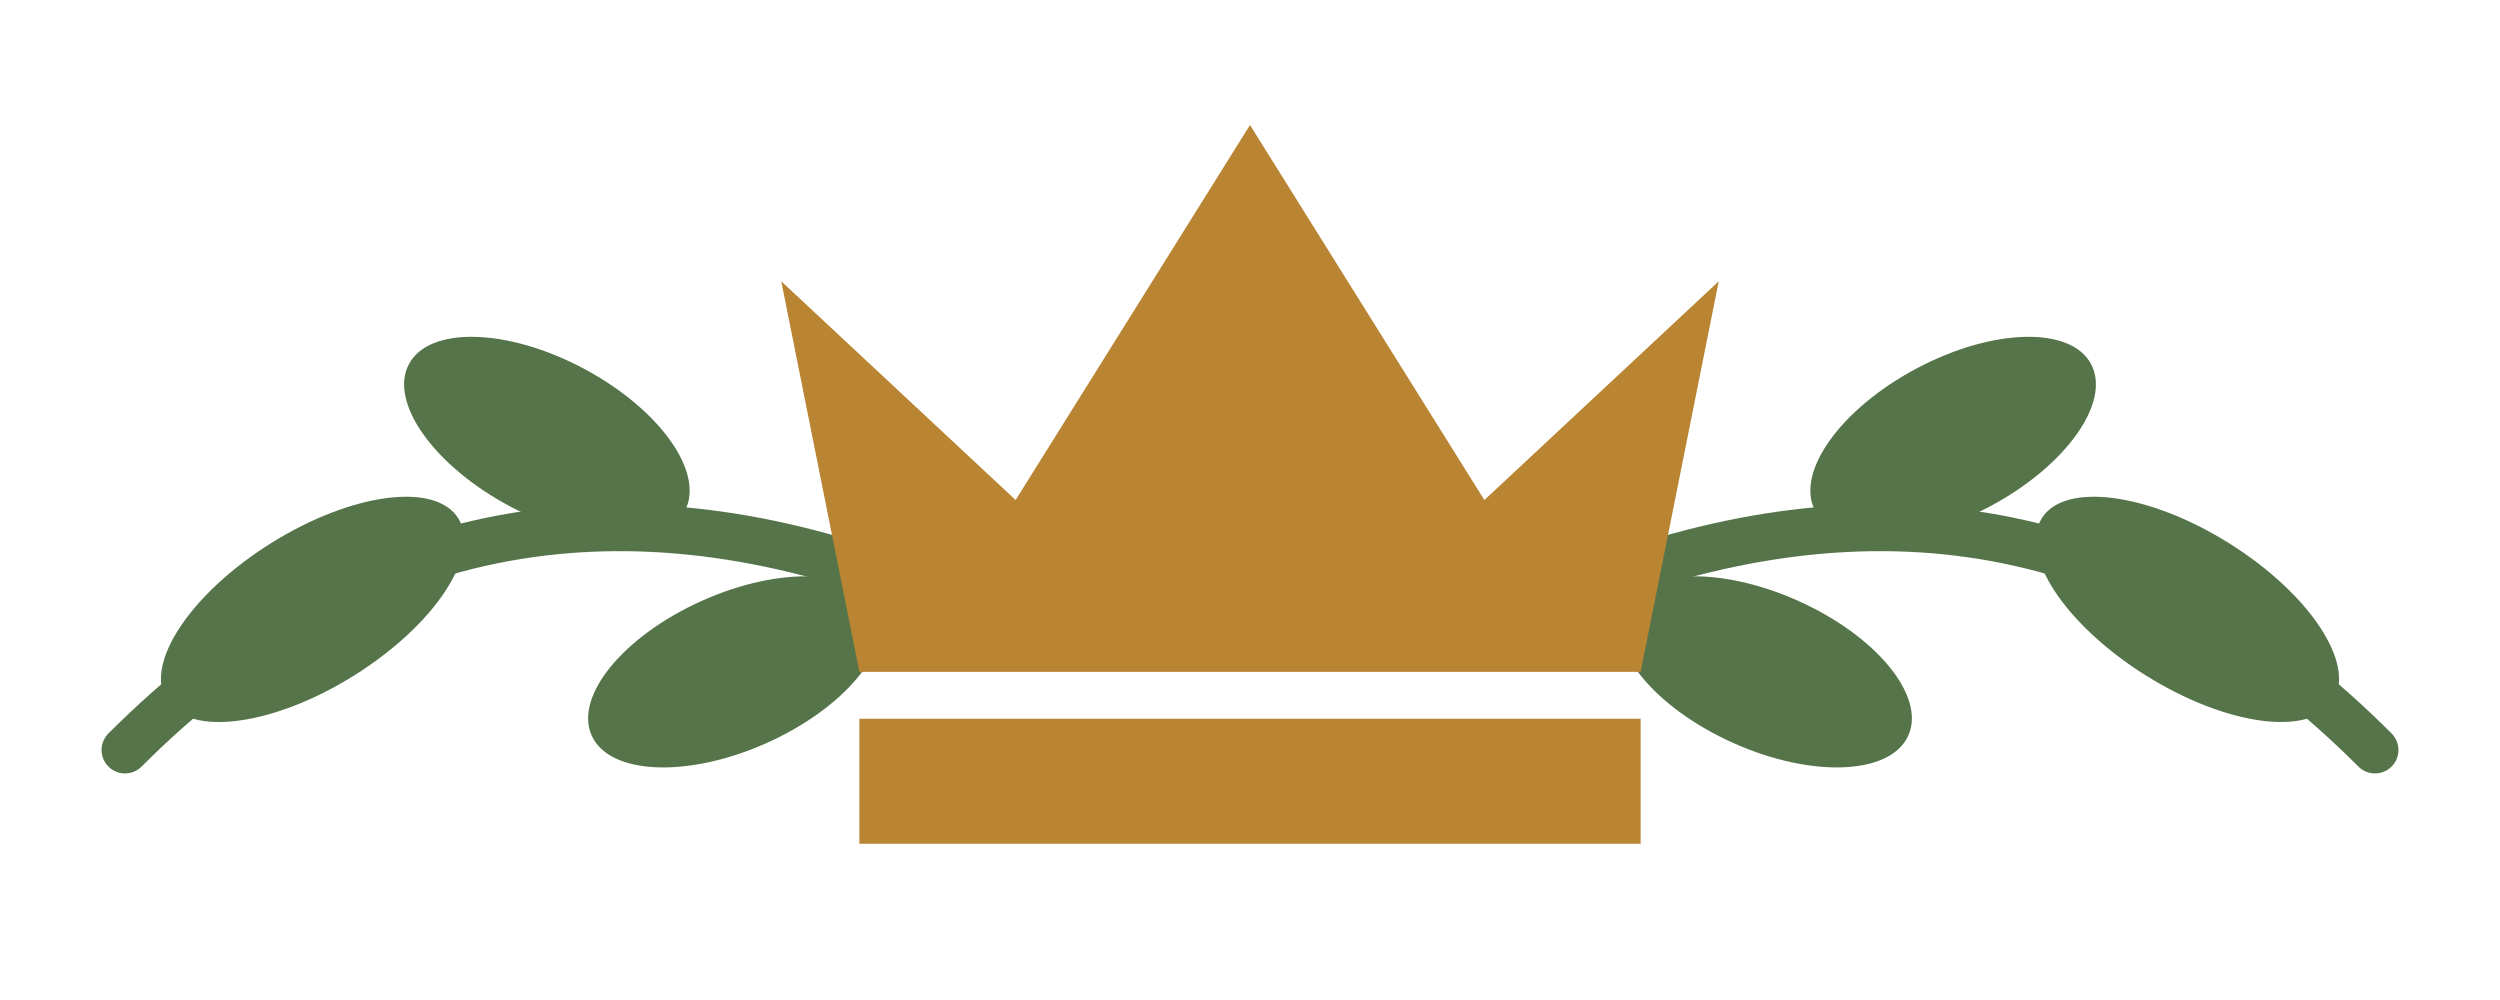
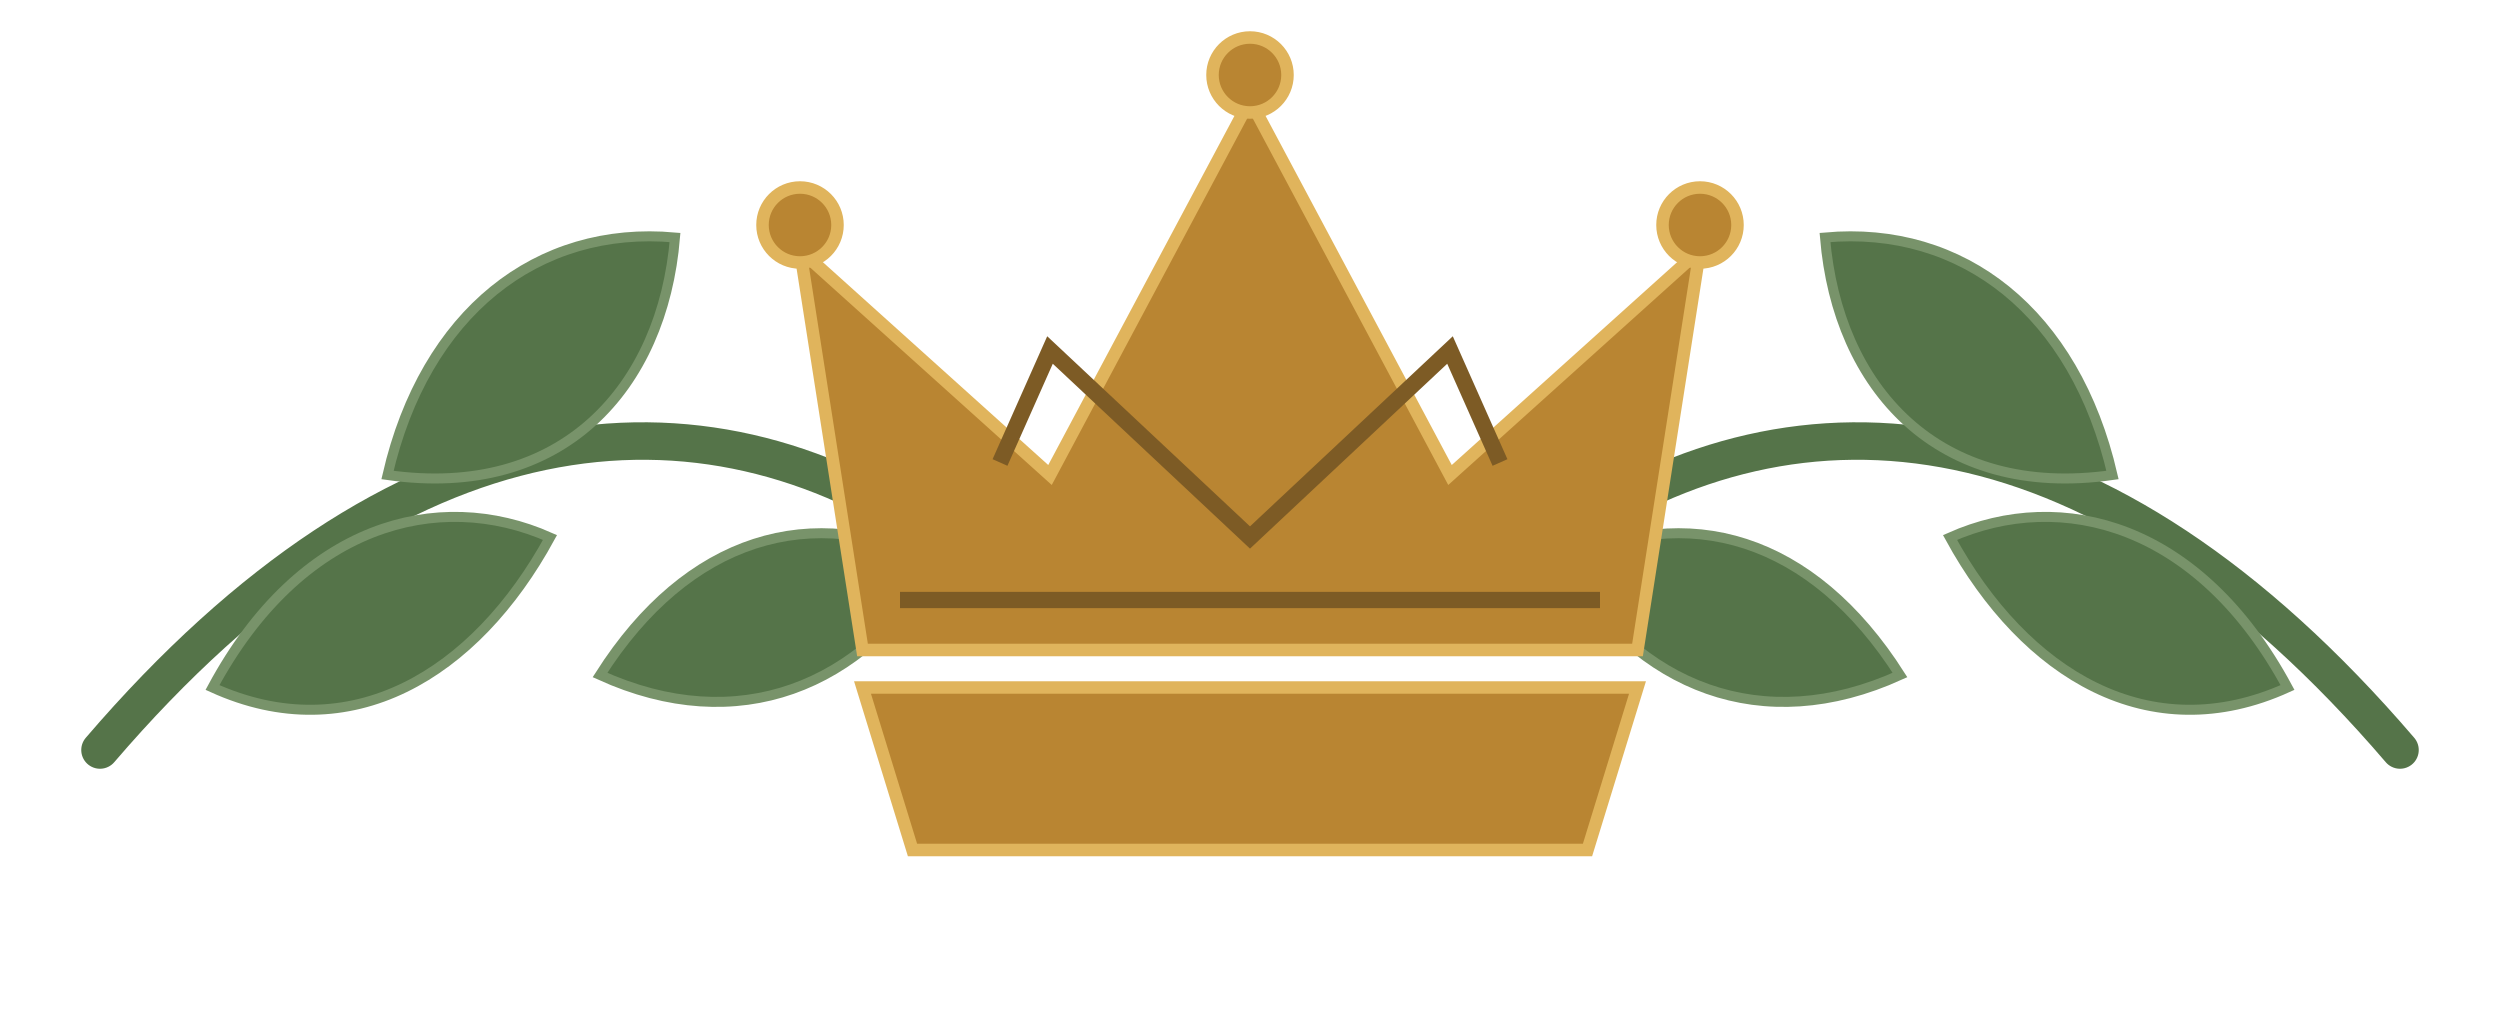
- <svg xmlns="http://www.w3.org/2000/svg" viewBox="0 0 160 64" role="img" aria-label="Kingmaker crown and leaves ornament">
-   <style>.gold{fill:#b98532}.green{fill:#557449}.stem{fill:none;stroke:#557449;stroke-width:3;stroke-linecap:round}</style>
-   <path class="stem" d="M8 48Q29 27 57 37M152 48Q131 27 103 37" />
-   <g class="green">
-     <ellipse cx="20" cy="39" rx="11" ry="5" transform="rotate(-32 20 39)" />
-     <ellipse cx="35" cy="28" rx="10" ry="5" transform="rotate(28 35 28)" />
-     <ellipse cx="47" cy="43" rx="10" ry="5" transform="rotate(-24 47 43)" />
-     <ellipse cx="140" cy="39" rx="11" ry="5" transform="rotate(32 140 39)" />
-     <ellipse cx="125" cy="28" rx="10" ry="5" transform="rotate(-28 125 28)" />
-     <ellipse cx="113" cy="43" rx="10" ry="5" transform="rotate(24 113 43)" />
+ <svg xmlns="http://www.w3.org/2000/svg" viewBox="0 0 200 82" role="img" aria-label="Kingmaker crown and foliage ornament">
+   <style>.g{fill:#b98532;stroke:#e0b45c;stroke-width:1}.l{fill:#557449;stroke:#78936a;stroke-width:.8}.v{fill:none;stroke:#557449;stroke-width:3;stroke-linecap:round}.d{fill:none;stroke:#7d5b25;stroke-width:1.3}</style>
+   <path class="v" d="M8 60C32 32 56 30 75 43M192 60C168 32 144 30 125 43" />
+   <g class="l">
+     <path d="M17 55c7-13 18-16 27-12-6 11-16 17-27 12Z" />
+     <path d="M31 38c3-13 12-20 23-19-1 12-9 21-23 19Z" />
+     <path d="M48 54c7-11 17-14 27-9-6 10-16 14-27 9Z" />
+     <path d="M183 55c-7-13-18-16-27-12 6 11 16 17 27 12Z" />
+     <path d="M169 38c-3-13-12-20-23-19 1 12 9 21 23 19Z" />
+     <path d="M152 54c-7-11-17-14-27-9 6 10 16 14 27 9Z" />
  </g>
-   <path class="gold" d="M55 43L50 18L65 32L80 8L95 32L110 18L105 43Z" />
-   <path class="gold" d="M55 46H105V54H55Z" />
+   <path class="g" d="M69 52 64 20l20 18 16-30 16 30 20-18-5 32Z" />
+   <path class="d" d="M72 48h56M80 37l4-9 16 15 16-15 4 9" />
+   <path class="g" d="M69 55h62l-4 13H73Z" />
+   <circle class="g" cx="64" cy="18" r="3" />
+   <circle class="g" cx="100" cy="6" r="3" />
+   <circle class="g" cx="136" cy="18" r="3" />
</svg>
